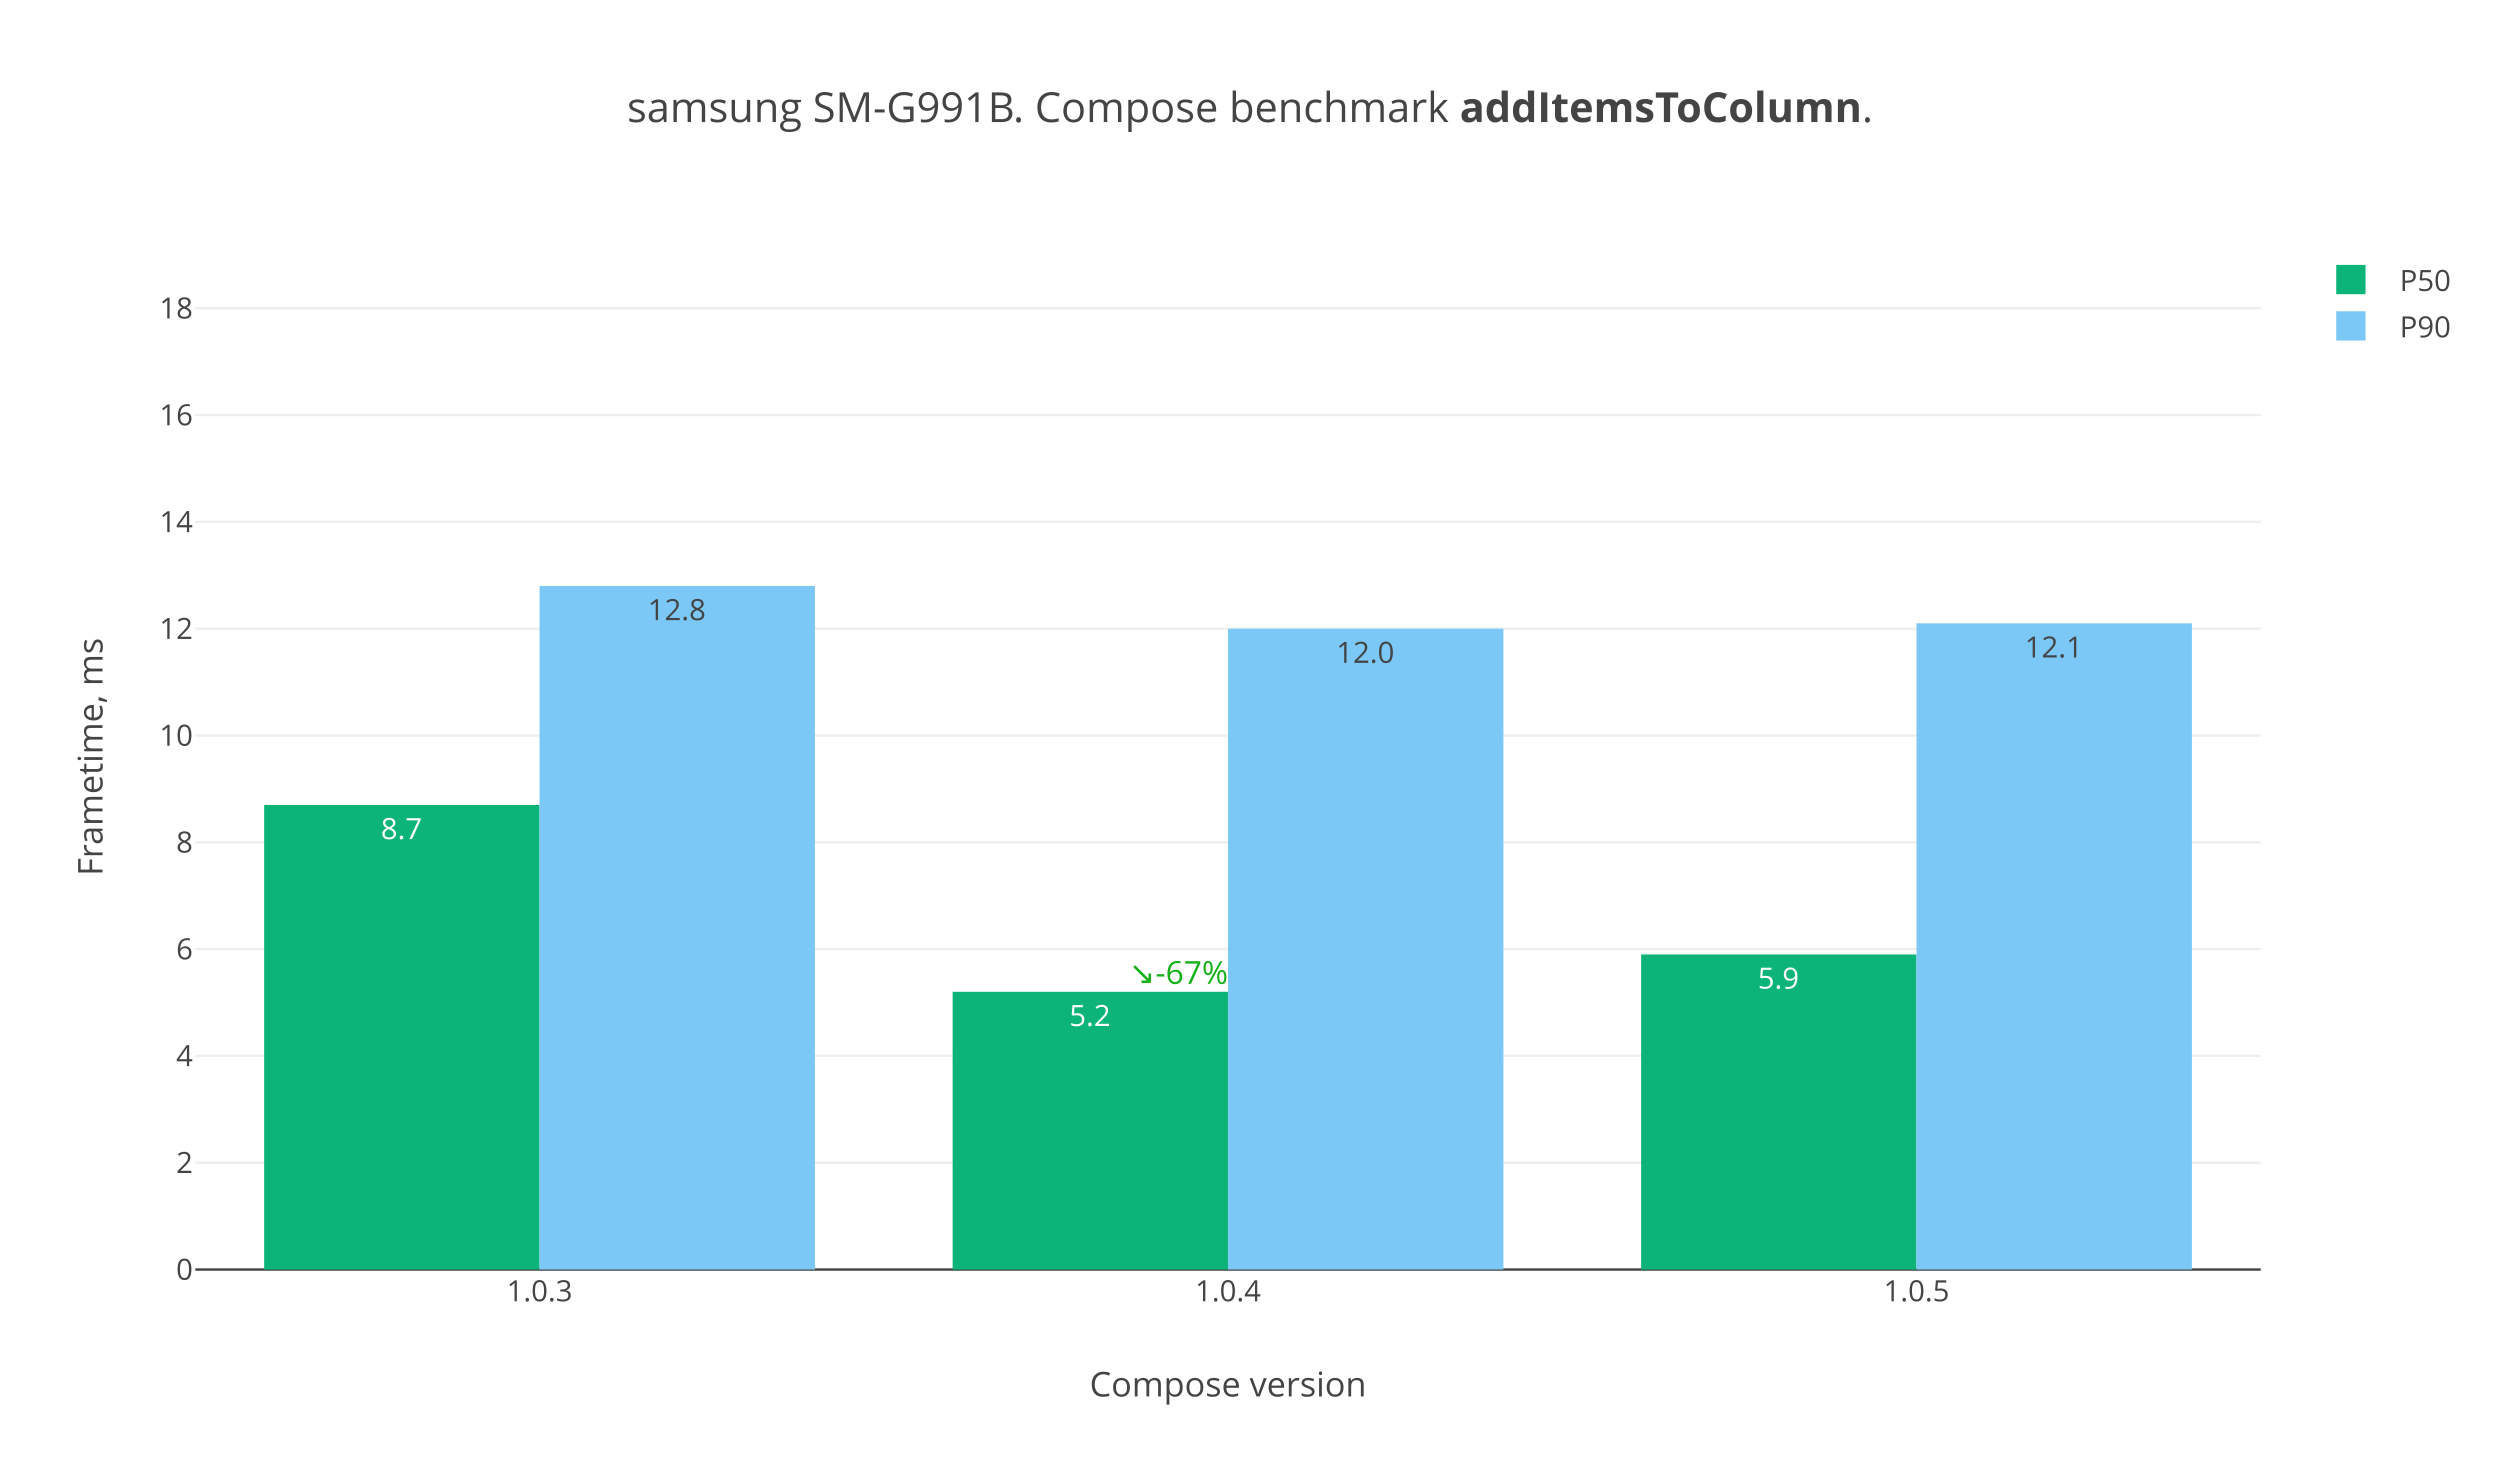
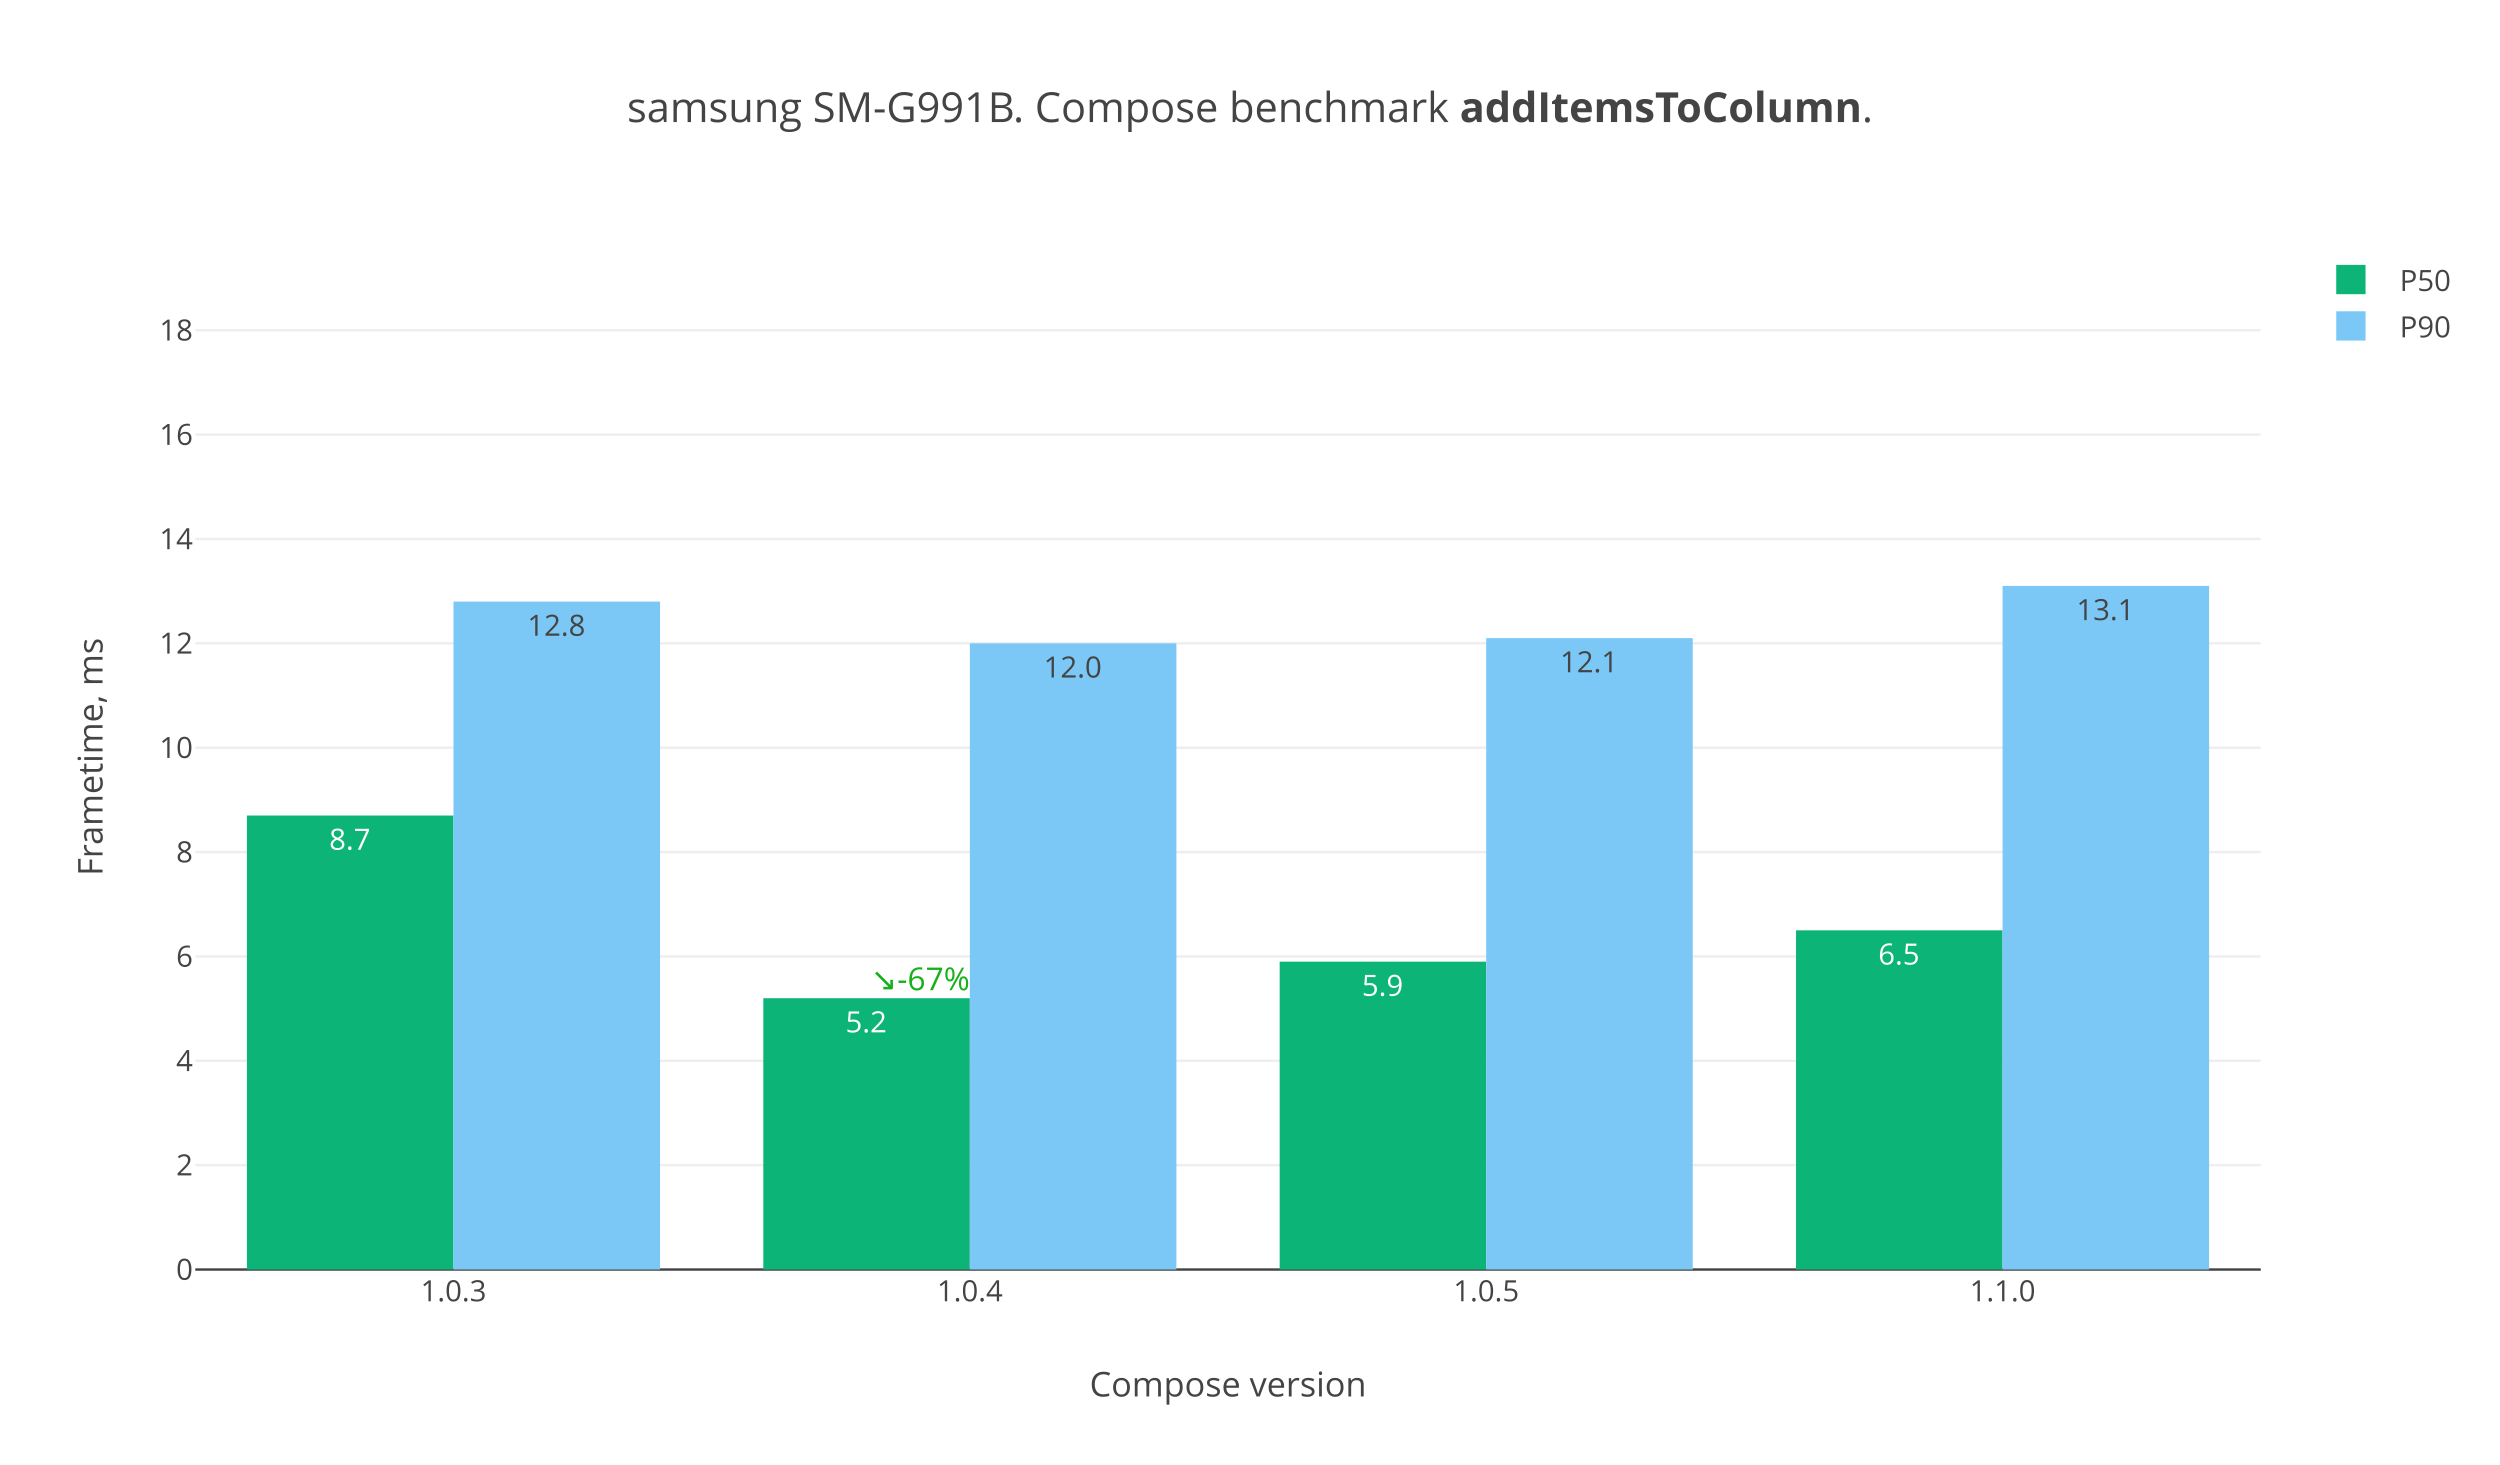
<svg xmlns="http://www.w3.org/2000/svg" class="main-svg" width="1024" height="600" style="" viewBox="0 0 1024 600">
  <rect x="0" y="0" width="1024" height="600" style="fill: rgb(255, 255, 255); fill-opacity: 1;" />
-   <defs id="defs-73eaaa">
+   <defs id="defs-9e9c70">
    <g class="clips">
-       <clipPath id="clip73eaaaxyplot" class="plotclip">
+       <clipPath id="clip9e9c70xyplot" class="plotclip">
        <rect width="846" height="420" />
      </clipPath>
-       <clipPath class="axesclip" id="clip73eaaax">
+       <clipPath class="axesclip" id="clip9e9c70x">
        <rect x="80" y="0" width="846" height="600" />
      </clipPath>
-       <clipPath class="axesclip" id="clip73eaaay">
+       <clipPath class="axesclip" id="clip9e9c70y">
        <rect x="0" y="100" width="1024" height="420" />
      </clipPath>
-       <clipPath class="axesclip" id="clip73eaaaxy">
+       <clipPath class="axesclip" id="clip9e9c70xy">
        <rect x="80" y="100" width="846" height="420" />
      </clipPath>
    </g>
    <g class="gradients" />
  </defs>
  <g class="bglayer" />
  <g class="layer-below">
    <g class="imagelayer" />
    <g class="shapelayer" />
  </g>
  <g class="cartesianlayer">
    <g class="subplot xy">
      <g class="layer-subplot">
        <g class="shapelayer" />
        <g class="imagelayer" />
      </g>
      <g class="gridlayer">
        <g class="x" />
        <g class="y">
-           <path class="ygrid crisp" transform="translate(0,476.25)" d="M80,0h846" style="stroke: rgb(238, 238, 238); stroke-opacity: 1; stroke-width: 1px;" />
-           <path class="ygrid crisp" transform="translate(0,432.5)" d="M80,0h846" style="stroke: rgb(238, 238, 238); stroke-opacity: 1; stroke-width: 1px;" />
-           <path class="ygrid crisp" transform="translate(0,388.75)" d="M80,0h846" style="stroke: rgb(238, 238, 238); stroke-opacity: 1; stroke-width: 1px;" />
-           <path class="ygrid crisp" transform="translate(0,345)" d="M80,0h846" style="stroke: rgb(238, 238, 238); stroke-opacity: 1; stroke-width: 1px;" />
-           <path class="ygrid crisp" transform="translate(0,301.25)" d="M80,0h846" style="stroke: rgb(238, 238, 238); stroke-opacity: 1; stroke-width: 1px;" />
-           <path class="ygrid crisp" transform="translate(0,257.5)" d="M80,0h846" style="stroke: rgb(238, 238, 238); stroke-opacity: 1; stroke-width: 1px;" />
-           <path class="ygrid crisp" transform="translate(0,213.75)" d="M80,0h846" style="stroke: rgb(238, 238, 238); stroke-opacity: 1; stroke-width: 1px;" />
-           <path class="ygrid crisp" transform="translate(0,170)" d="M80,0h846" style="stroke: rgb(238, 238, 238); stroke-opacity: 1; stroke-width: 1px;" />
-           <path class="ygrid crisp" transform="translate(0,126.25)" d="M80,0h846" style="stroke: rgb(238, 238, 238); stroke-opacity: 1; stroke-width: 1px;" />
+           <path class="ygrid crisp" transform="translate(0,477.25)" d="M80,0h846" style="stroke: rgb(238, 238, 238); stroke-opacity: 1; stroke-width: 1px;" />
+           <path class="ygrid crisp" transform="translate(0,434.5)" d="M80,0h846" style="stroke: rgb(238, 238, 238); stroke-opacity: 1; stroke-width: 1px;" />
+           <path class="ygrid crisp" transform="translate(0,391.76)" d="M80,0h846" style="stroke: rgb(238, 238, 238); stroke-opacity: 1; stroke-width: 1px;" />
+           <path class="ygrid crisp" transform="translate(0,349.01)" d="M80,0h846" style="stroke: rgb(238, 238, 238); stroke-opacity: 1; stroke-width: 1px;" />
+           <path class="ygrid crisp" transform="translate(0,306.26)" d="M80,0h846" style="stroke: rgb(238, 238, 238); stroke-opacity: 1; stroke-width: 1px;" />
+           <path class="ygrid crisp" transform="translate(0,263.51)" d="M80,0h846" style="stroke: rgb(238, 238, 238); stroke-opacity: 1; stroke-width: 1px;" />
+           <path class="ygrid crisp" transform="translate(0,220.76)" d="M80,0h846" style="stroke: rgb(238, 238, 238); stroke-opacity: 1; stroke-width: 1px;" />
+           <path class="ygrid crisp" transform="translate(0,178.02)" d="M80,0h846" style="stroke: rgb(238, 238, 238); stroke-opacity: 1; stroke-width: 1px;" />
+           <path class="ygrid crisp" transform="translate(0,135.27)" d="M80,0h846" style="stroke: rgb(238, 238, 238); stroke-opacity: 1; stroke-width: 1px;" />
        </g>
      </g>
      <g class="zerolinelayer">
        <path class="yzl zl crisp" transform="translate(0,520)" d="M80,0h846" style="stroke: rgb(68, 68, 68); stroke-opacity: 1; stroke-width: 1px;" />
      </g>
      <path class="xlines-below" />
      <path class="ylines-below" />
      <g class="overlines-below" />
      <g class="xaxislayer-below" />
      <g class="yaxislayer-below" />
      <g class="overaxes-below" />
-       <g class="plot" transform="translate(80,100)" clip-path="url('#clip73eaaaxyplot')">
+       <g class="plot" transform="translate(80,100)" clip-path="url('#clip9e9c70xyplot')">
        <g class="barlayer mlayer">
          <g class="trace bars" style="opacity: 1;">
            <g class="points">
              <g class="point">
-                 <path d="M28.2,420V229.69H141V420Z" style="vector-effect: non-scaling-stroke; opacity: 1; stroke-width: 0px; fill: rgb(12, 181, 119); fill-opacity: 1;" />
-                 <text class="bartext bartext-inside" text-anchor="middle" data-notex="1" x="0" y="0" style="font-family: 'Open Sans', verdana, arial, sans-serif; font-size: 12px; fill: rgb(255, 255, 255); fill-opacity: 1; white-space: pre;" transform="translate(84.43594,243.69)">8.7</text>
-               </g>
-               <g class="point">
-                 <path d="M310.2,420V306.25H423V420Z" style="vector-effect: non-scaling-stroke; opacity: 1; stroke-width: 0px; fill: rgb(12, 181, 119); fill-opacity: 1;" />
-                 <text class="bartext bartext-inside" text-anchor="middle" data-notex="1" x="0" y="0" style="font-family: 'Open Sans', verdana, arial, sans-serif; font-size: 12px; fill: rgb(255, 255, 255); fill-opacity: 1; white-space: pre;" transform="translate(366.4359,320.25)">5.2</text>
-               </g>
-               <g class="point">
-                 <path d="M592.2,420V290.94H705V420Z" style="vector-effect: non-scaling-stroke; opacity: 1; stroke-width: 0px; fill: rgb(12, 181, 119); fill-opacity: 1;" />
-                 <text class="bartext bartext-inside" text-anchor="middle" data-notex="1" x="0" y="0" style="font-family: 'Open Sans', verdana, arial, sans-serif; font-size: 12px; fill: rgb(255, 255, 255); fill-opacity: 1; white-space: pre;" transform="translate(648.4359,304.94)">5.9</text>
+                 <path d="M21.15,420V234.05H105.75V420Z" style="vector-effect: non-scaling-stroke; opacity: 1; stroke-width: 0px; fill: rgb(12, 181, 119); fill-opacity: 1;" />
+                 <text class="bartext bartext-inside" text-anchor="middle" data-notex="1" x="0" y="0" style="font-family: 'Open Sans', verdana, arial, sans-serif; font-size: 12px; fill: rgb(255, 255, 255); fill-opacity: 1; white-space: pre;" transform="translate(63.28594,248.05)">8.7</text>
+               </g>
+               <g class="point">
+                 <path d="M232.65,420V308.85H317.25V420Z" style="vector-effect: non-scaling-stroke; opacity: 1; stroke-width: 0px; fill: rgb(12, 181, 119); fill-opacity: 1;" />
+                 <text class="bartext bartext-inside" text-anchor="middle" data-notex="1" x="0" y="0" style="font-family: 'Open Sans', verdana, arial, sans-serif; font-size: 12px; fill: rgb(255, 255, 255); fill-opacity: 1; white-space: pre;" transform="translate(274.7859,322.85)">5.2</text>
+               </g>
+               <g class="point">
+                 <path d="M444.15,420V293.89H528.75V420Z" style="vector-effect: non-scaling-stroke; opacity: 1; stroke-width: 0px; fill: rgb(12, 181, 119); fill-opacity: 1;" />
+                 <text class="bartext bartext-inside" text-anchor="middle" data-notex="1" x="0" y="0" style="font-family: 'Open Sans', verdana, arial, sans-serif; font-size: 12px; fill: rgb(255, 255, 255); fill-opacity: 1; white-space: pre;" transform="translate(486.2859,307.89)">5.9</text>
+               </g>
+               <g class="point">
+                 <path d="M655.65,420V281.07H740.25V420Z" style="vector-effect: non-scaling-stroke; opacity: 1; stroke-width: 0px; fill: rgb(12, 181, 119); fill-opacity: 1;" />
+                 <text class="bartext bartext-inside" text-anchor="middle" data-notex="1" x="0" y="0" style="font-family: 'Open Sans', verdana, arial, sans-serif; font-size: 12px; fill: rgb(255, 255, 255); fill-opacity: 1; white-space: pre;" transform="translate(697.7859,295.07)">6.5</text>
              </g>
            </g>
          </g>
          <g class="trace bars" style="opacity: 1;">
            <g class="points">
              <g class="point">
-                 <path d="M141,420V140H253.8V420Z" style="vector-effect: non-scaling-stroke; opacity: 1; stroke-width: 0px; fill: rgb(123, 200, 246); fill-opacity: 1;" />
-                 <text class="bartext bartext-inside" text-anchor="middle" data-notex="1" x="0" y="0" style="font-family: 'Open Sans', verdana, arial, sans-serif; font-size: 12px; fill: rgb(68, 68, 68); fill-opacity: 1; white-space: pre;" transform="translate(197.2359,154)">12.8</text>
-               </g>
-               <g class="point">
-                 <path d="M423,420V157.5H535.8V420Z" style="vector-effect: non-scaling-stroke; opacity: 1; stroke-width: 0px; fill: rgb(123, 200, 246); fill-opacity: 1;" />
-                 <text class="bartext bartext-inside" text-anchor="middle" data-notex="1" x="0" y="0" style="font-family: 'Open Sans', verdana, arial, sans-serif; font-size: 12px; fill: rgb(68, 68, 68); fill-opacity: 1; white-space: pre;" transform="translate(479.2359,171.5)">12.0</text>
-               </g>
-               <g class="point">
-                 <path d="M705,420V155.31H817.8V420Z" style="vector-effect: non-scaling-stroke; opacity: 1; stroke-width: 0px; fill: rgb(123, 200, 246); fill-opacity: 1;" />
-                 <text class="bartext bartext-inside" text-anchor="middle" data-notex="1" x="0" y="0" style="font-family: 'Open Sans', verdana, arial, sans-serif; font-size: 12px; fill: rgb(68, 68, 68); fill-opacity: 1; white-space: pre;" transform="translate(761.2359,169.31)">12.1</text>
+                 <path d="M105.75,420V146.41H190.35V420Z" style="vector-effect: non-scaling-stroke; opacity: 1; stroke-width: 0px; fill: rgb(123, 200, 246); fill-opacity: 1;" />
+                 <text class="bartext bartext-inside" text-anchor="middle" data-notex="1" x="0" y="0" style="font-family: 'Open Sans', verdana, arial, sans-serif; font-size: 12px; fill: rgb(68, 68, 68); fill-opacity: 1; white-space: pre;" transform="translate(147.8859,160.41)">12.8</text>
+               </g>
+               <g class="point">
+                 <path d="M317.25,420V163.51H401.85V420Z" style="vector-effect: non-scaling-stroke; opacity: 1; stroke-width: 0px; fill: rgb(123, 200, 246); fill-opacity: 1;" />
+                 <text class="bartext bartext-inside" text-anchor="middle" data-notex="1" x="0" y="0" style="font-family: 'Open Sans', verdana, arial, sans-serif; font-size: 12px; fill: rgb(68, 68, 68); fill-opacity: 1; white-space: pre;" transform="translate(359.3859,177.51)">12.0</text>
+               </g>
+               <g class="point">
+                 <path d="M528.75,420V161.37H613.35V420Z" style="vector-effect: non-scaling-stroke; opacity: 1; stroke-width: 0px; fill: rgb(123, 200, 246); fill-opacity: 1;" />
+                 <text class="bartext bartext-inside" text-anchor="middle" data-notex="1" x="0" y="0" style="font-family: 'Open Sans', verdana, arial, sans-serif; font-size: 12px; fill: rgb(68, 68, 68); fill-opacity: 1; white-space: pre;" transform="translate(570.8859,175.37)">12.1</text>
+               </g>
+               <g class="point">
+                 <path d="M740.25,420V140H824.85V420Z" style="vector-effect: non-scaling-stroke; opacity: 1; stroke-width: 0px; fill: rgb(123, 200, 246); fill-opacity: 1;" />
+                 <text class="bartext bartext-inside" text-anchor="middle" data-notex="1" x="0" y="0" style="font-family: 'Open Sans', verdana, arial, sans-serif; font-size: 12px; fill: rgb(68, 68, 68); fill-opacity: 1; white-space: pre;" transform="translate(782.3859,154)">13.1</text>
              </g>
            </g>
          </g>
        </g>
        <g class="scatterlayer mlayer">
-           <g class="trace scatter trace8d5520" style="stroke-miterlimit: 2; opacity: 1;">
+           <g class="trace scatter trace050ac0" style="stroke-miterlimit: 2; opacity: 1;">
            <g class="fills" />
            <g class="errorbars" />
            <g class="lines" />
            <g class="points" />
            <g class="text">
              <g class="textpoint" />
              <g class="textpoint" transform="translate(0,-3.25)">
-                 <text x="423" y="306.25" text-anchor="end" style="font-family: 'Open Sans', verdana, arial, sans-serif; font-size: 13px; fill: rgb(21, 176, 26); fill-opacity: 1; white-space: pre;">↘-67%</text>
-               </g>
-               <g class="textpoint" />
-             </g>
-           </g>
-           <g class="trace scatter tracef544df" style="stroke-miterlimit: 2; opacity: 1;">
+                 <text x="317.25" y="308.85" text-anchor="end" style="font-family: 'Open Sans', verdana, arial, sans-serif; font-size: 13px; fill: rgb(21, 176, 26); fill-opacity: 1; white-space: pre;">↘-67%</text>
+               </g>
+               <g class="textpoint" />
+               <g class="textpoint" />
+             </g>
+           </g>
+           <g class="trace scatter trace605041" style="stroke-miterlimit: 2; opacity: 1;">
            <g class="fills" />
            <g class="errorbars" />
            <g class="lines" />
            <g class="points" />
            <g class="text">
              <g class="textpoint" />
              <g class="textpoint" />
              <g class="textpoint" />
+               <g class="textpoint" />
            </g>
          </g>
        </g>
      </g>
      <g class="overplot" />
      <path class="xlines-above crisp" style="fill: none;" d="M0,0" />
      <path class="ylines-above crisp" style="fill: none;" d="M0,0" />
      <g class="overlines-above" />
      <g class="xaxislayer-above">
        <g class="xtick">
-           <text text-anchor="middle" x="0" y="533" transform="translate(221,0)" style="font-family: 'Open Sans', verdana, arial, sans-serif; font-size: 12px; fill: rgb(68, 68, 68); fill-opacity: 1; white-space: pre;">1.0.3</text>
-         </g>
-         <g class="xtick">
-           <text text-anchor="middle" x="0" y="533" transform="translate(503,0)" style="font-family: 'Open Sans', verdana, arial, sans-serif; font-size: 12px; fill: rgb(68, 68, 68); fill-opacity: 1; white-space: pre;">1.0.4</text>
-         </g>
-         <g class="xtick">
-           <text text-anchor="middle" x="0" y="533" transform="translate(785,0)" style="font-family: 'Open Sans', verdana, arial, sans-serif; font-size: 12px; fill: rgb(68, 68, 68); fill-opacity: 1; white-space: pre;">1.0.5</text>
+           <text text-anchor="middle" x="0" y="533" transform="translate(185.75,0)" style="font-family: 'Open Sans', verdana, arial, sans-serif; font-size: 12px; fill: rgb(68, 68, 68); fill-opacity: 1; white-space: pre;">1.0.3</text>
+         </g>
+         <g class="xtick">
+           <text text-anchor="middle" x="0" y="533" transform="translate(397.25,0)" style="font-family: 'Open Sans', verdana, arial, sans-serif; font-size: 12px; fill: rgb(68, 68, 68); fill-opacity: 1; white-space: pre;">1.0.4</text>
+         </g>
+         <g class="xtick">
+           <text text-anchor="middle" x="0" y="533" transform="translate(608.75,0)" style="font-family: 'Open Sans', verdana, arial, sans-serif; font-size: 12px; fill: rgb(68, 68, 68); fill-opacity: 1; white-space: pre;">1.0.5</text>
+         </g>
+         <g class="xtick">
+           <text text-anchor="middle" x="0" y="533" transform="translate(820.25,0)" style="font-family: 'Open Sans', verdana, arial, sans-serif; font-size: 12px; fill: rgb(68, 68, 68); fill-opacity: 1; white-space: pre;">1.1.0</text>
        </g>
      </g>
      <g class="yaxislayer-above">
        <g class="ytick">
          <text text-anchor="end" x="79" y="4.2" transform="translate(0,520)" style="font-family: 'Open Sans', verdana, arial, sans-serif; font-size: 12px; fill: rgb(68, 68, 68); fill-opacity: 1; white-space: pre;">0</text>
        </g>
        <g class="ytick">
-           <text text-anchor="end" x="79" y="4.2" transform="translate(0,476.25)" style="font-family: 'Open Sans', verdana, arial, sans-serif; font-size: 12px; fill: rgb(68, 68, 68); fill-opacity: 1; white-space: pre;">2</text>
-         </g>
-         <g class="ytick">
-           <text text-anchor="end" x="79" y="4.2" transform="translate(0,432.5)" style="font-family: 'Open Sans', verdana, arial, sans-serif; font-size: 12px; fill: rgb(68, 68, 68); fill-opacity: 1; white-space: pre;">4</text>
-         </g>
-         <g class="ytick">
-           <text text-anchor="end" x="79" y="4.2" transform="translate(0,388.75)" style="font-family: 'Open Sans', verdana, arial, sans-serif; font-size: 12px; fill: rgb(68, 68, 68); fill-opacity: 1; white-space: pre;">6</text>
-         </g>
-         <g class="ytick">
-           <text text-anchor="end" x="79" y="4.2" transform="translate(0,345)" style="font-family: 'Open Sans', verdana, arial, sans-serif; font-size: 12px; fill: rgb(68, 68, 68); fill-opacity: 1; white-space: pre;">8</text>
-         </g>
-         <g class="ytick">
-           <text text-anchor="end" x="79" y="4.2" transform="translate(0,301.25)" style="font-family: 'Open Sans', verdana, arial, sans-serif; font-size: 12px; fill: rgb(68, 68, 68); fill-opacity: 1; white-space: pre;">10</text>
-         </g>
-         <g class="ytick">
-           <text text-anchor="end" x="79" y="4.2" transform="translate(0,257.5)" style="font-family: 'Open Sans', verdana, arial, sans-serif; font-size: 12px; fill: rgb(68, 68, 68); fill-opacity: 1; white-space: pre;">12</text>
-         </g>
-         <g class="ytick">
-           <text text-anchor="end" x="79" y="4.2" transform="translate(0,213.75)" style="font-family: 'Open Sans', verdana, arial, sans-serif; font-size: 12px; fill: rgb(68, 68, 68); fill-opacity: 1; white-space: pre;">14</text>
-         </g>
-         <g class="ytick">
-           <text text-anchor="end" x="79" y="4.2" transform="translate(0,170)" style="font-family: 'Open Sans', verdana, arial, sans-serif; font-size: 12px; fill: rgb(68, 68, 68); fill-opacity: 1; white-space: pre;">16</text>
-         </g>
-         <g class="ytick">
-           <text text-anchor="end" x="79" y="4.2" transform="translate(0,126.25)" style="font-family: 'Open Sans', verdana, arial, sans-serif; font-size: 12px; fill: rgb(68, 68, 68); fill-opacity: 1; white-space: pre;">18</text>
+           <text text-anchor="end" x="79" y="4.2" transform="translate(0,477.25)" style="font-family: 'Open Sans', verdana, arial, sans-serif; font-size: 12px; fill: rgb(68, 68, 68); fill-opacity: 1; white-space: pre;">2</text>
+         </g>
+         <g class="ytick">
+           <text text-anchor="end" x="79" y="4.2" transform="translate(0,434.5)" style="font-family: 'Open Sans', verdana, arial, sans-serif; font-size: 12px; fill: rgb(68, 68, 68); fill-opacity: 1; white-space: pre;">4</text>
+         </g>
+         <g class="ytick">
+           <text text-anchor="end" x="79" y="4.2" transform="translate(0,391.76)" style="font-family: 'Open Sans', verdana, arial, sans-serif; font-size: 12px; fill: rgb(68, 68, 68); fill-opacity: 1; white-space: pre;">6</text>
+         </g>
+         <g class="ytick">
+           <text text-anchor="end" x="79" y="4.2" transform="translate(0,349.01)" style="font-family: 'Open Sans', verdana, arial, sans-serif; font-size: 12px; fill: rgb(68, 68, 68); fill-opacity: 1; white-space: pre;">8</text>
+         </g>
+         <g class="ytick">
+           <text text-anchor="end" x="79" y="4.2" transform="translate(0,306.26)" style="font-family: 'Open Sans', verdana, arial, sans-serif; font-size: 12px; fill: rgb(68, 68, 68); fill-opacity: 1; white-space: pre;">10</text>
+         </g>
+         <g class="ytick">
+           <text text-anchor="end" x="79" y="4.2" transform="translate(0,263.51)" style="font-family: 'Open Sans', verdana, arial, sans-serif; font-size: 12px; fill: rgb(68, 68, 68); fill-opacity: 1; white-space: pre;">12</text>
+         </g>
+         <g class="ytick">
+           <text text-anchor="end" x="79" y="4.2" transform="translate(0,220.76)" style="font-family: 'Open Sans', verdana, arial, sans-serif; font-size: 12px; fill: rgb(68, 68, 68); fill-opacity: 1; white-space: pre;">14</text>
+         </g>
+         <g class="ytick">
+           <text text-anchor="end" x="79" y="4.2" transform="translate(0,178.02)" style="font-family: 'Open Sans', verdana, arial, sans-serif; font-size: 12px; fill: rgb(68, 68, 68); fill-opacity: 1; white-space: pre;">16</text>
+         </g>
+         <g class="ytick">
+           <text text-anchor="end" x="79" y="4.2" transform="translate(0,135.27)" style="font-family: 'Open Sans', verdana, arial, sans-serif; font-size: 12px; fill: rgb(68, 68, 68); fill-opacity: 1; white-space: pre;">18</text>
        </g>
      </g>
      <g class="overaxes-above" />
    </g>
  </g>
  <g class="polarlayer" />
  <g class="ternarylayer" />
  <g class="geolayer" />
  <g class="funnelarealayer" />
  <g class="pielayer" />
  <g class="treemaplayer" />
  <g class="sunburstlayer" />
  <g class="glimages" />
-   <defs id="topdefs-73eaaa">
+   <defs id="topdefs-9e9c70">
    <g class="clips" />
-     <clipPath id="legend73eaaa">
+     <clipPath id="legend9e9c70">
      <rect width="69" height="48" x="0" y="0" />
    </clipPath>
  </defs>
  <g class="layer-above">
    <g class="imagelayer" />
    <g class="shapelayer" />
  </g>
  <g class="infolayer">
    <g class="legend" pointer-events="all" transform="translate(942.92,100)">
      <rect class="bg" shape-rendering="crispEdges" style="stroke: rgb(68, 68, 68); stroke-opacity: 1; fill: rgb(255, 255, 255); fill-opacity: 1; stroke-width: 0px;" width="69" height="48" x="0" y="0" />
-       <g class="scrollbox" transform="" clip-path="url('#legend73eaaa')">
+       <g class="scrollbox" transform="" clip-path="url('#legend9e9c70')">
        <g class="groups">
          <g class="traces" style="opacity: 1;" transform="translate(0,14.5)">
            <text class="legendtext" text-anchor="start" x="40" y="4.68" style="font-family: 'Open Sans', verdana, arial, sans-serif; font-size: 12px; fill: rgb(68, 68, 68); fill-opacity: 1; white-space: pre;">P50</text>
            <g class="layers" style="opacity: 1;">
              <g class="legendfill" />
              <g class="legendlines" />
              <g class="legendsymbols">
                <g class="legendpoints">
                  <path class="legendundefined" d="M6,6H-6V-6H6Z" transform="translate(20,0)" style="stroke-width: 0px; fill: rgb(12, 181, 119); fill-opacity: 1;" />
                </g>
              </g>
            </g>
            <rect class="legendtoggle" x="0" y="-9.5" width="63.688" height="19" style="fill: rgb(0, 0, 0); fill-opacity: 0;" />
          </g>
          <g class="traces" style="opacity: 1;" transform="translate(0,33.5)">
            <text class="legendtext" text-anchor="start" x="40" y="4.68" style="font-family: 'Open Sans', verdana, arial, sans-serif; font-size: 12px; fill: rgb(68, 68, 68); fill-opacity: 1; white-space: pre;">P90</text>
            <g class="layers" style="opacity: 1;">
              <g class="legendfill" />
              <g class="legendlines" />
              <g class="legendsymbols">
                <g class="legendpoints">
                  <path class="legendundefined" d="M6,6H-6V-6H6Z" transform="translate(20,0)" style="stroke-width: 0px; fill: rgb(123, 200, 246); fill-opacity: 1;" />
                </g>
              </g>
            </g>
            <rect class="legendtoggle" x="0" y="-9.5" width="63.688" height="19" style="fill: rgb(0, 0, 0); fill-opacity: 0;" />
          </g>
        </g>
      </g>
      <rect class="scrollbar" rx="20" ry="3" width="0" height="0" style="fill: rgb(128, 139, 164); fill-opacity: 1;" x="0" y="0" />
    </g>
    <g class="g-gtitle">
      <text class="gtitle" x="512" y="50" text-anchor="middle" dy="0em" style="font-family: 'Open Sans', verdana, arial, sans-serif; font-size: 17px; fill: rgb(68, 68, 68); opacity: 1; font-weight: normal; white-space: pre;">samsung SM-G991B. Compose benchmark <tspan style="font-weight:bold">addItemsToColumn</tspan>.</text>
    </g>
    <g class="g-xtitle">
      <text class="xtitle" x="503" y="572" text-anchor="middle" style="font-family: 'Open Sans', verdana, arial, sans-serif; font-size: 14px; fill: rgb(68, 68, 68); opacity: 1; font-weight: normal; white-space: pre;">Compose version</text>
    </g>
    <g class="g-ytitle">
      <text class="ytitle" transform="rotate(-90,42,310)" x="42" y="310" text-anchor="middle" style="font-family: 'Open Sans', verdana, arial, sans-serif; font-size: 14px; fill: rgb(68, 68, 68); opacity: 1; font-weight: normal; white-space: pre;">Frametime, ms</text>
    </g>
  </g>
</svg>
